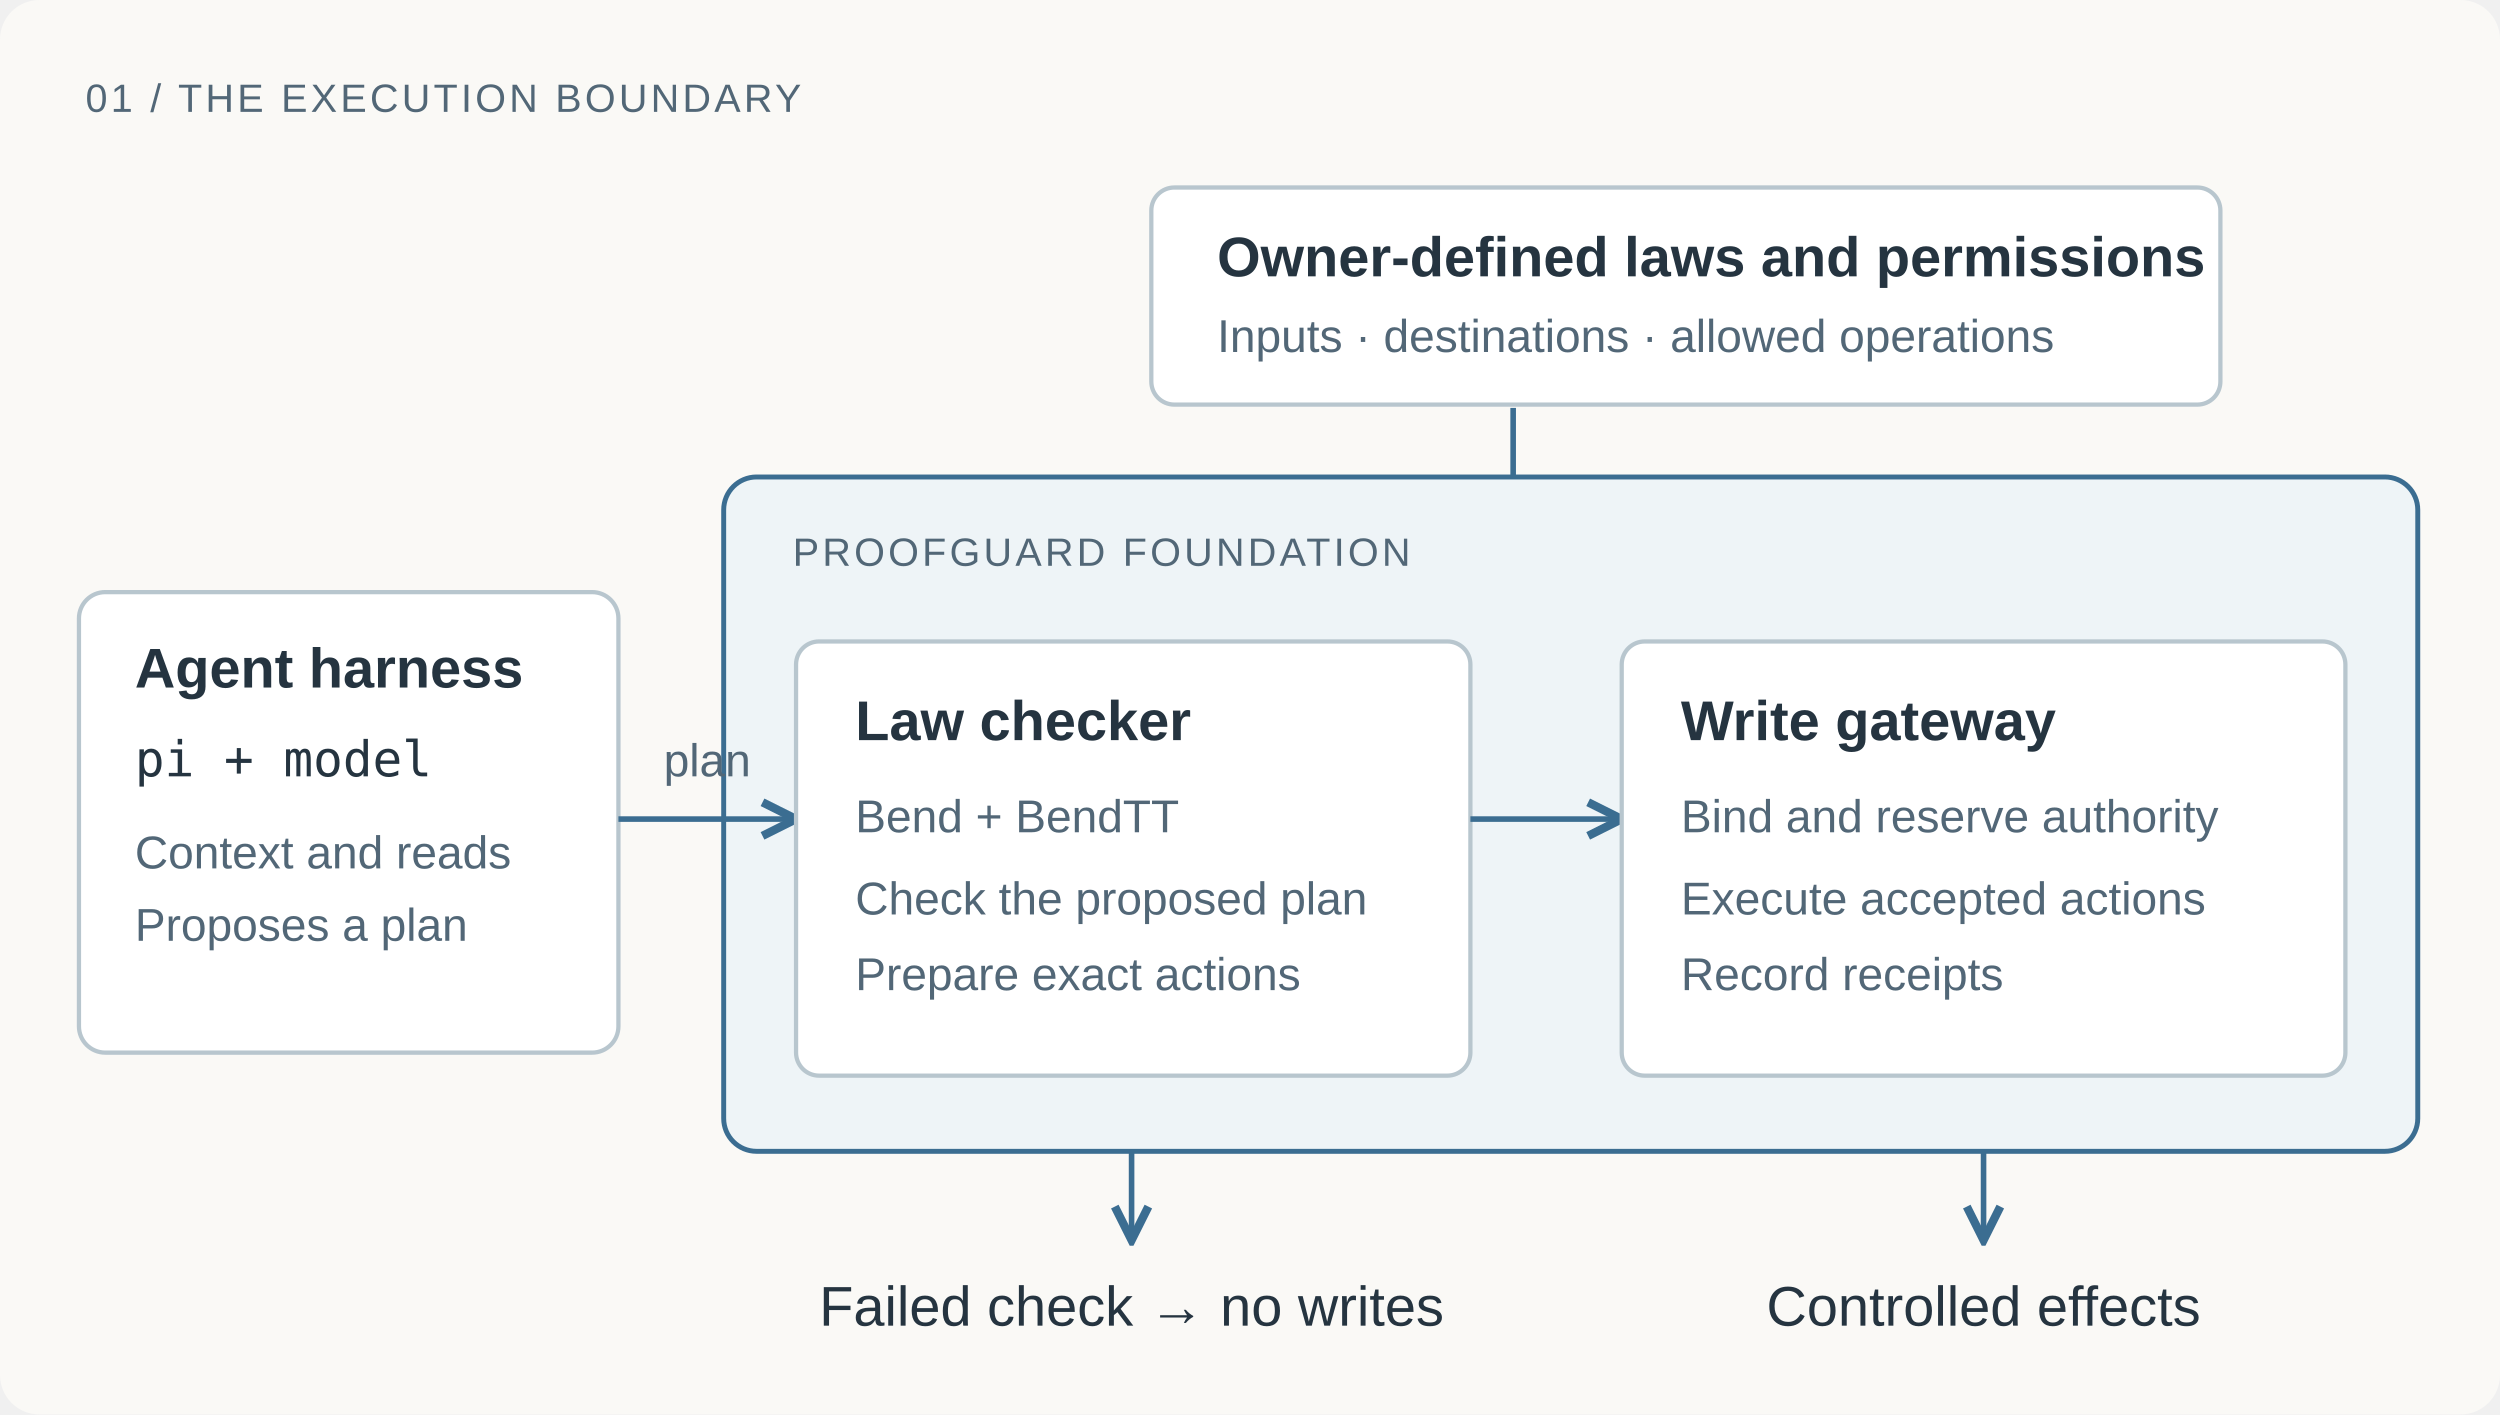
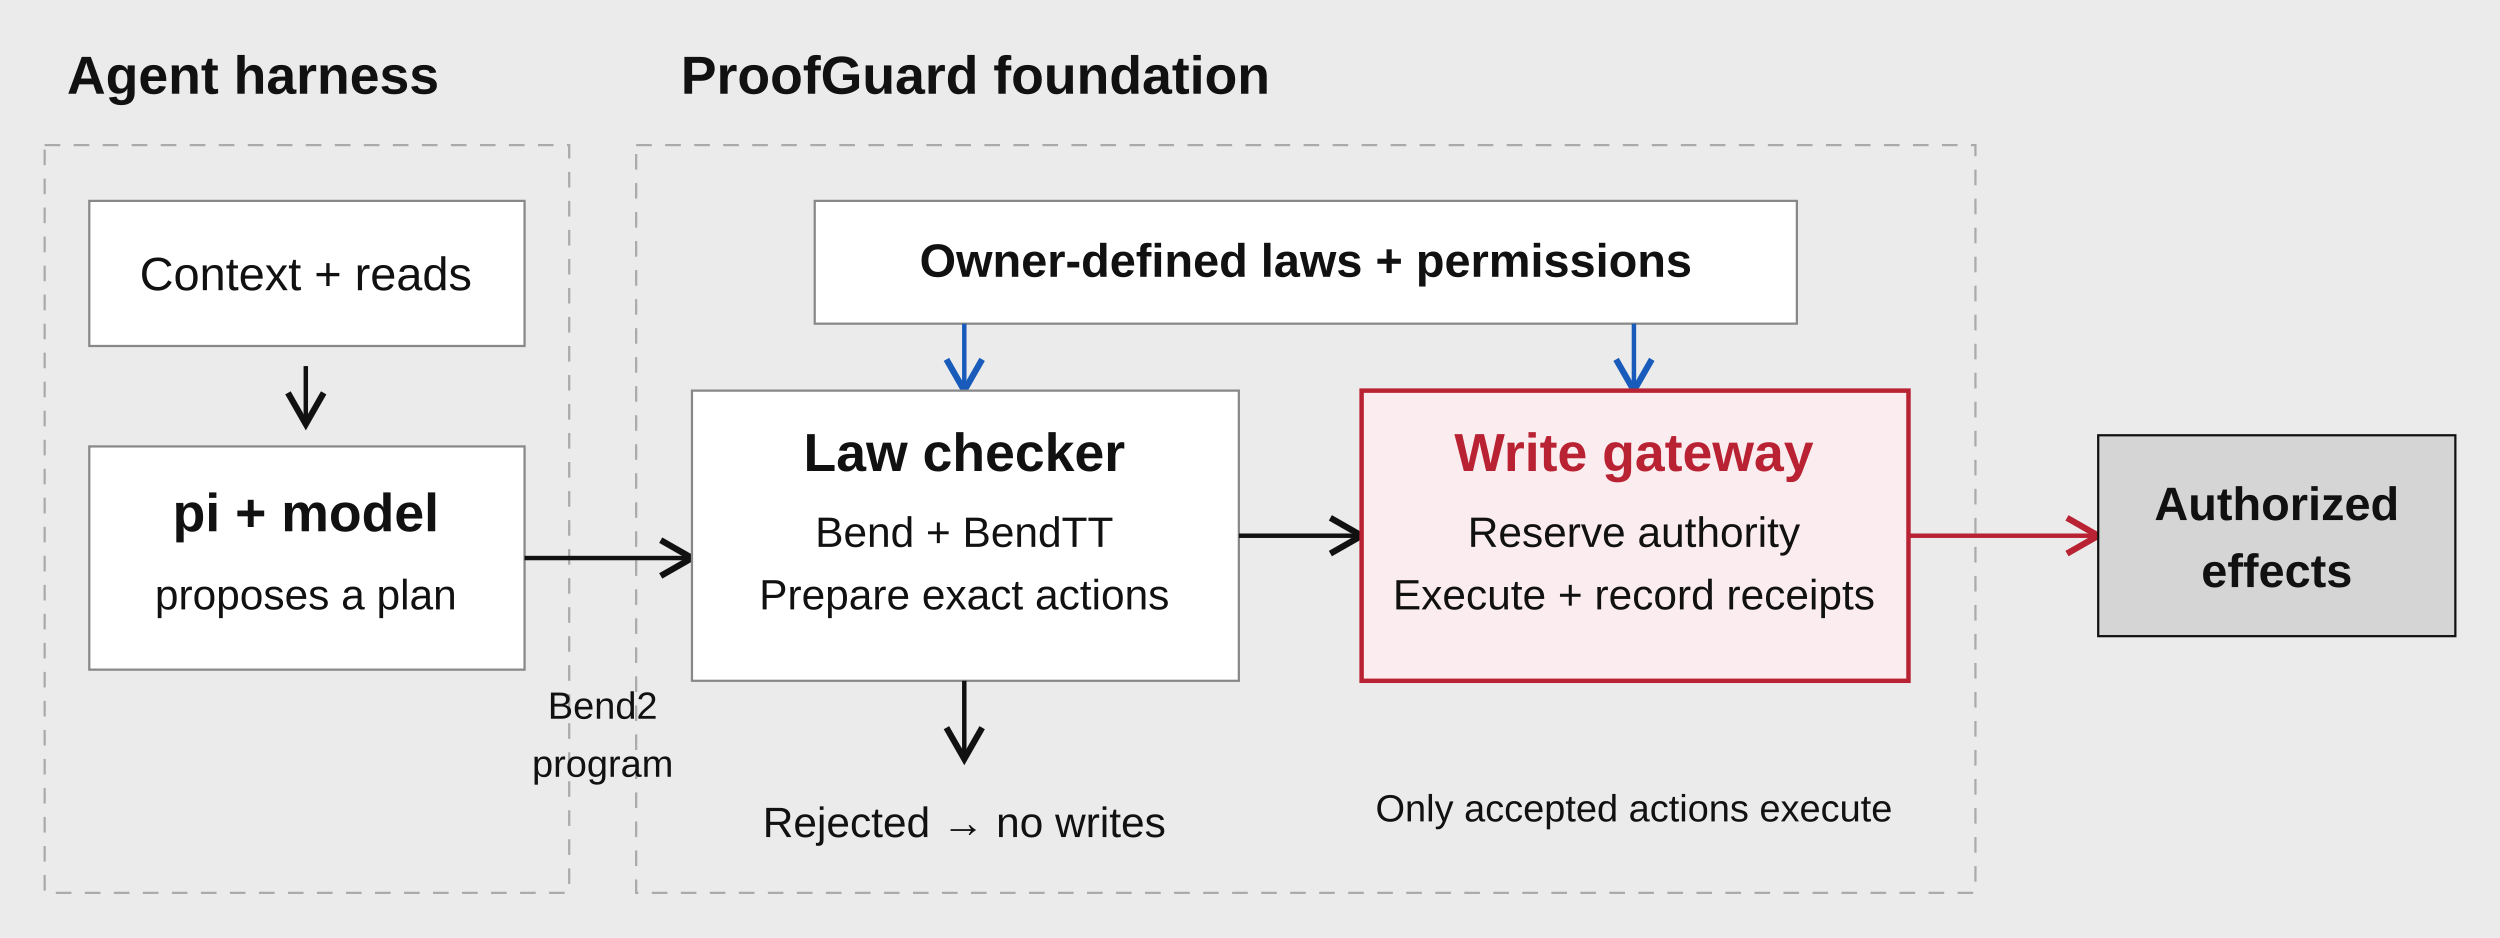
- <svg xmlns="http://www.w3.org/2000/svg" viewBox="0 0 760 430" role="img" aria-labelledby="overview-title">
+ <svg xmlns="http://www.w3.org/2000/svg" width="1120" height="420" viewBox="0 0 1120 420" role="img" aria-label="ProofGuard separates agent planning from controlled execution">
  <defs>
-     <marker id="overview-arrow" markerWidth="8" markerHeight="8" refX="7" refY="4" orient="auto">
-       <path d="M1 1L7 4L1 7" fill="none" stroke="#3b6d91" stroke-width="1.5" />
+     <marker id="arrow-black" markerWidth="10" markerHeight="10" refX="8" refY="5" orient="auto">
+       <path d="M1 1L8 5L1 9" fill="none" stroke="#111" stroke-width="1.4" />
+     </marker>
+     <marker id="arrow-red" markerWidth="10" markerHeight="10" refX="8" refY="5" orient="auto">
+       <path d="M1 1L8 5L1 9" fill="none" stroke="#b92232" stroke-width="1.4" />
+     </marker>
+     <marker id="arrow-blue" markerWidth="10" markerHeight="10" refX="8" refY="5" orient="auto">
+       <path d="M1 1L8 5L1 9" fill="none" stroke="#195bbb" stroke-width="1.4" />
    </marker>
  </defs>
-   <style>text{font-family:Arial,Helvetica,sans-serif;fill:#253440}.small{font-size:14px;fill:#526777}.label{font-size:12px;letter-spacing:1px;fill:#526777}.title{font-size:22px;font-weight:600}.body{font-size:17px}.mono{font-family:monospace;font-size:15px}.arrow{fill:none;stroke:#3b6d91;stroke-width:1.7;marker-end:url(#overview-arrow)}.box{fill:#fff;stroke:#b8c6ce;stroke-width:1.3}.future{stroke-dasharray:6 5}.rule{fill:#eef4f7;stroke:#3b6d91;stroke-width:1.5}</style>
-   <rect width="760" height="430" rx="12" fill="#faf9f6" />
-   <text x="26" y="34" class="label">01 / THE EXECUTION BOUNDARY</text>
-   <rect x="350" y="57" width="325" height="66" rx="7" class="box" />
-   <text x="370" y="84" class="body" font-weight="600">Owner-defined laws and permissions</text>
-   <text x="370" y="107" class="small">Inputs · destinations · allowed operations</text>
-   <path d="M460 124V179" class="arrow" />
-   <rect x="220" y="145" width="515" height="205" rx="10" fill="#eef4f7" stroke="#3b6d91" stroke-width="1.5" />
-   <text x="241" y="172" class="label">PROOFGUARD FOUNDATION</text>
-   <rect x="24" y="180" width="164" height="140" rx="8" class="box" />
-   <text x="41" y="209" class="body" font-weight="600">Agent harness</text>
-   <text x="41" y="236" class="mono">pi + model</text>
-   <text x="41" y="264" class="small">Context and reads</text>
-   <text x="41" y="286" class="small">Proposes a plan</text>
-   <path d="M188 249H242" class="arrow" />
-   <text x="215" y="236" text-anchor="middle" class="small">plan</text>
-   <rect x="242" y="195" width="205" height="132" rx="7" class="box" />
-   <text x="260" y="225" class="body" font-weight="600">Law checker</text>
-   <text x="260" y="253" class="small">Bend + BendTT</text>
-   <text x="260" y="278" class="small">Check the proposed plan</text>
-   <text x="260" y="301" class="small">Prepare exact actions</text>
-   <path d="M447 249H493" class="arrow" />
-   <rect x="493" y="195" width="220" height="132" rx="7" class="box" />
-   <text x="511" y="225" class="body" font-weight="600">Write gateway</text>
-   <text x="511" y="253" class="small">Bind and reserve authority</text>
-   <text x="511" y="278" class="small">Execute accepted actions</text>
-   <text x="511" y="301" class="small">Record receipts</text>
-   <path d="M344 350V377" class="arrow" />
-   <text x="344" y="403" text-anchor="middle" class="body">Failed check → no writes</text>
-   <path d="M603 350V377" class="arrow" />
-   <text x="603" y="403" text-anchor="middle" class="body">Controlled effects</text>
+   <g font-family="Arial, Helvetica, sans-serif">
+     <rect width="1120" height="420" fill="#ebebeb" />
+     <text x="30" y="42" text-anchor="start" font-size="24" font-weight="700" fill="#111">Agent harness</text>
+     <text x="305" y="42" text-anchor="start" font-size="24" font-weight="700" fill="#111">ProofGuard foundation</text>
+     <rect x="20" y="65" width="235" height="335" fill="#ebebeb" stroke="#aaa" stroke-width="1" stroke-dasharray="7 6" />
+     <rect x="285" y="65" width="600" height="335" fill="#ebebeb" stroke="#aaa" stroke-width="1" stroke-dasharray="7 6" />
+     <rect x="40" y="90" width="195" height="65" fill="white" stroke="#888" stroke-width="1" />
+     <text x="137" y="130" text-anchor="middle" font-size="21" font-weight="400" fill="#111">Context + reads</text>
+     <path d="M137 164V190" fill="none" stroke="#111" stroke-width="2" marker-end="url(#arrow-black)" />
+     <rect x="40" y="200" width="195" height="100" fill="white" stroke="#888" stroke-width="1" />
+     <text x="137" y="238" text-anchor="middle" font-size="24" font-weight="700" fill="#111">pi + model</text>
+     <text x="137" y="273" text-anchor="middle" font-size="19" font-weight="400" fill="#111">proposes a plan</text>
+     <path d="M235 250H310" fill="none" stroke="#111" stroke-width="2" marker-end="url(#arrow-black)" />
+     <text x="270" y="322" text-anchor="middle" font-size="17" font-weight="400" fill="#111">Bend2</text>
+     <text x="270" y="348" text-anchor="middle" font-size="17" font-weight="400" fill="#111">program</text>
+     <rect x="365" y="90" width="440" height="55" fill="white" stroke="#888" stroke-width="1" />
+     <text x="585" y="124" text-anchor="middle" font-size="21" font-weight="700" fill="#111">Owner-defined laws + permissions</text>
+     <path d="M432 145V175" fill="none" stroke="#195bbb" stroke-width="2" marker-end="url(#arrow-blue)" />
+     <path d="M732 145V175" fill="none" stroke="#195bbb" stroke-width="2" marker-end="url(#arrow-blue)" />
+     <rect x="310" y="175" width="245" height="130" fill="white" stroke="#888" stroke-width="1" />
+     <text x="432" y="211" text-anchor="middle" font-size="24" font-weight="700" fill="#111">Law checker</text>
+     <text x="432" y="245" text-anchor="middle" font-size="19" font-weight="400" fill="#111">Bend + BendTT</text>
+     <text x="432" y="273" text-anchor="middle" font-size="19" font-weight="400" fill="#111">Prepare exact actions</text>
+     <path d="M555 240H610" fill="none" stroke="#111" stroke-width="2" marker-end="url(#arrow-black)" />
+     <rect x="610" y="175" width="245" height="130" fill="#fbedef" stroke="#b92232" stroke-width="2" />
+     <text x="732" y="211" text-anchor="middle" font-size="24" font-weight="700" fill="#b92232">Write gateway</text>
+     <text x="732" y="245" text-anchor="middle" font-size="19" font-weight="400" fill="#111">Reserve authority</text>
+     <text x="732" y="273" text-anchor="middle" font-size="19" font-weight="400" fill="#111">Execute + record receipts</text>
+     <path d="M855 240H940" fill="none" stroke="#b92232" stroke-width="2" marker-end="url(#arrow-red)" />
+     <rect x="940" y="195" width="160" height="90" fill="#d5d5d5" stroke="#111" stroke-width="1" />
+     <text x="1020" y="233" text-anchor="middle" font-size="21" font-weight="700" fill="#111">Authorized</text>
+     <text x="1020" y="263" text-anchor="middle" font-size="21" font-weight="700" fill="#111">effects</text>
+     <path d="M432 305V340" fill="none" stroke="#111" stroke-width="2" marker-end="url(#arrow-black)" />
+     <text x="432" y="375" text-anchor="middle" font-size="19" font-weight="400" fill="#111">Rejected → no writes</text>
+     <text x="732" y="368" text-anchor="middle" font-size="17" font-weight="400" fill="#111">Only accepted actions execute</text>
+   </g>
</svg>
